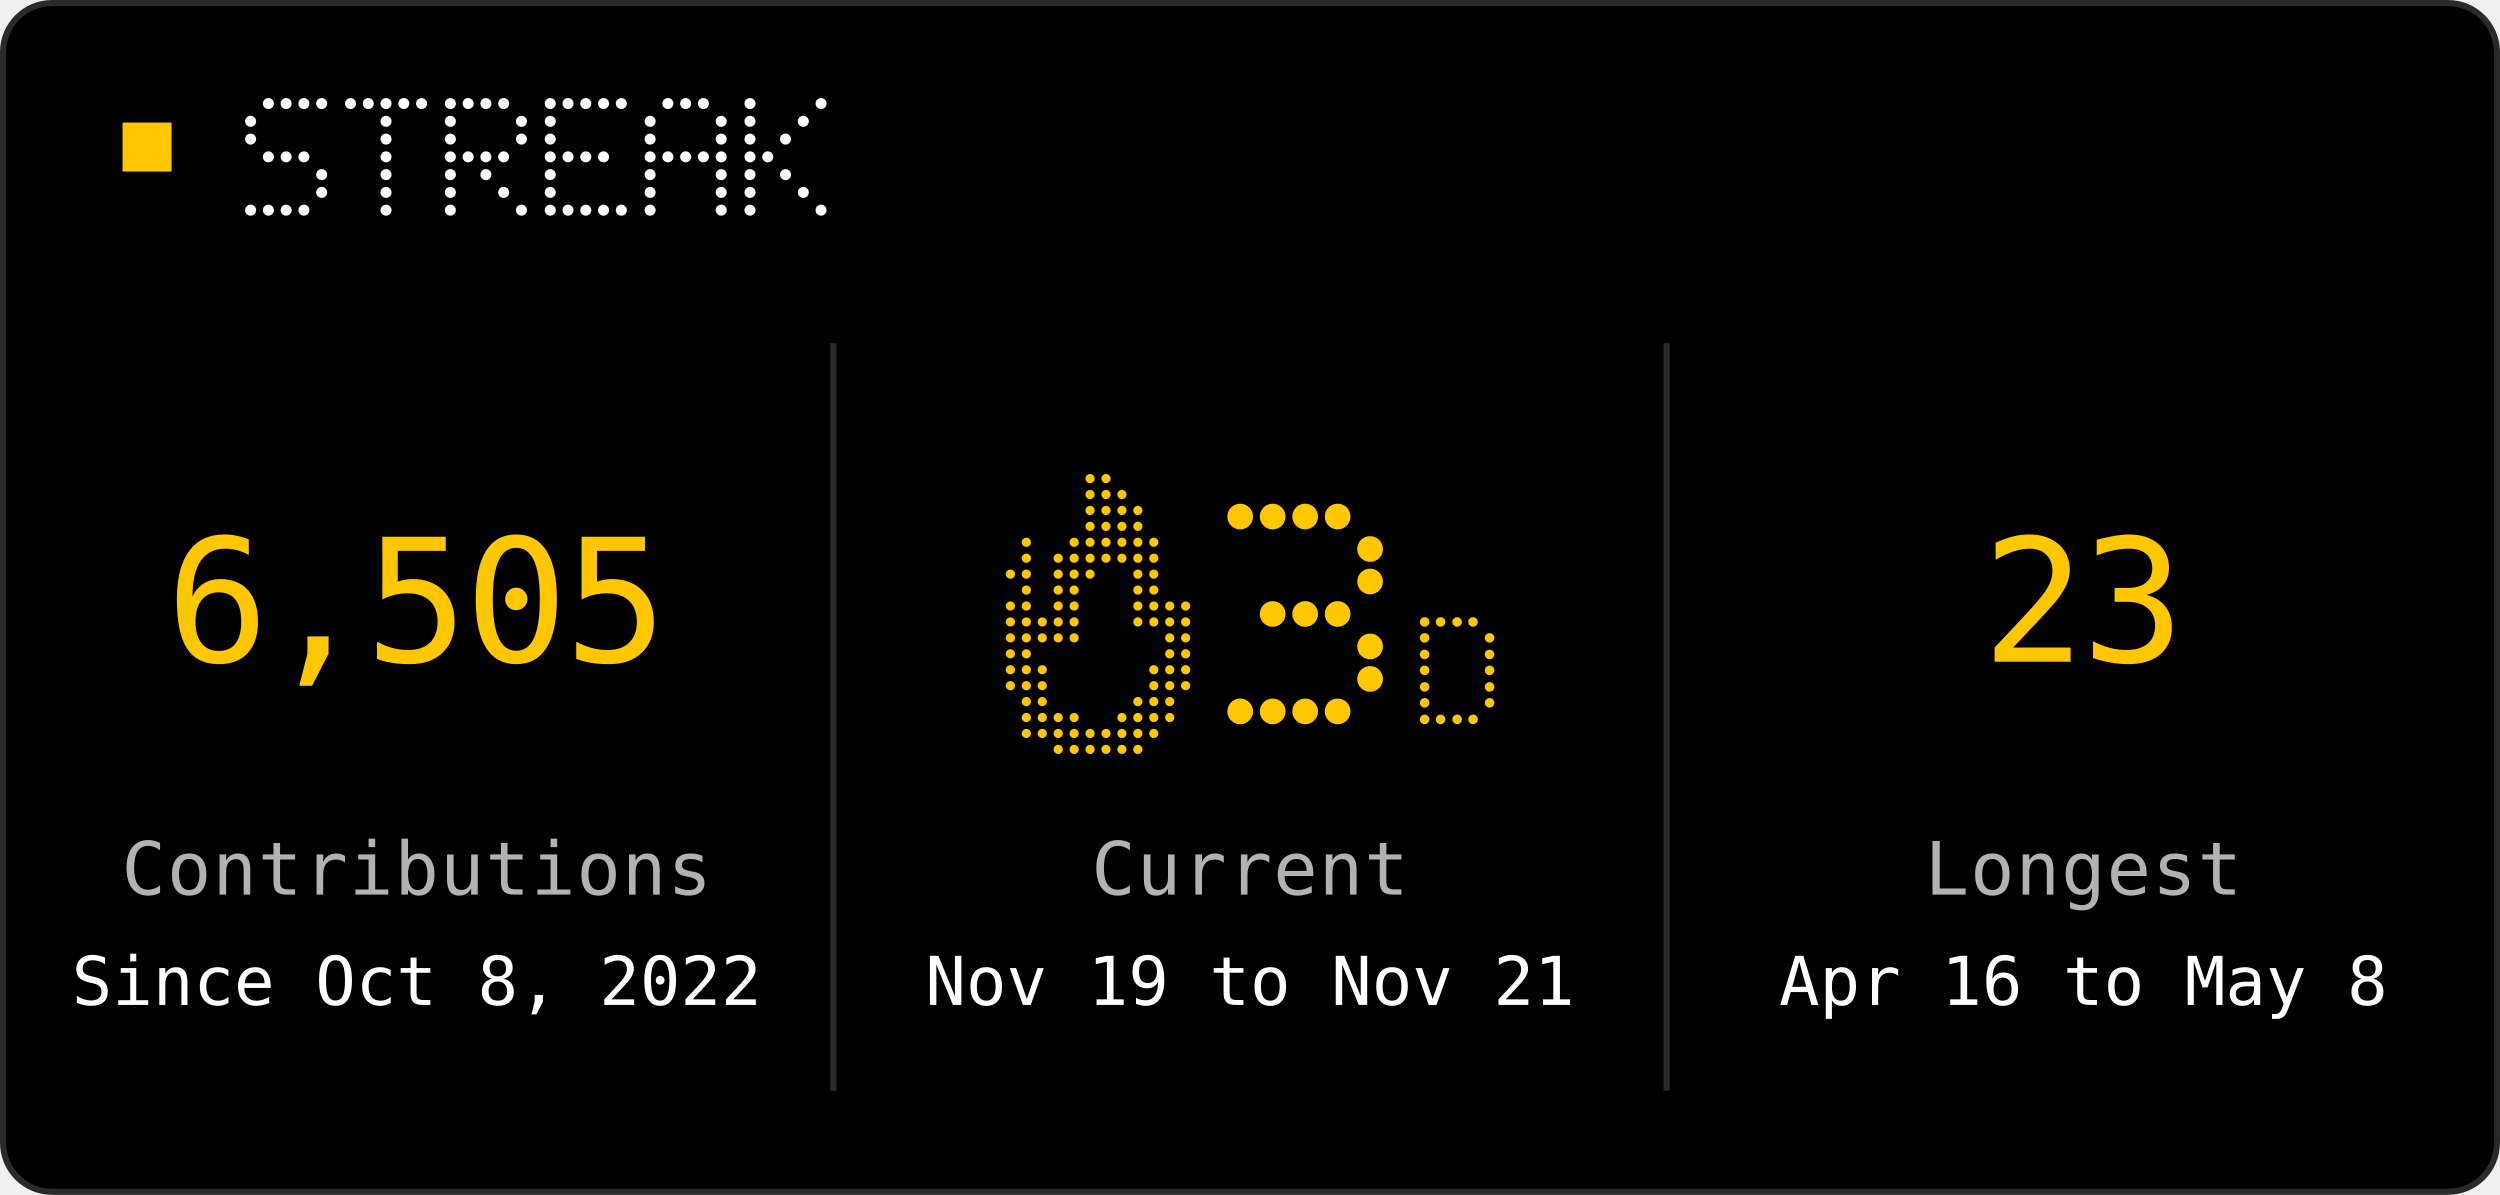
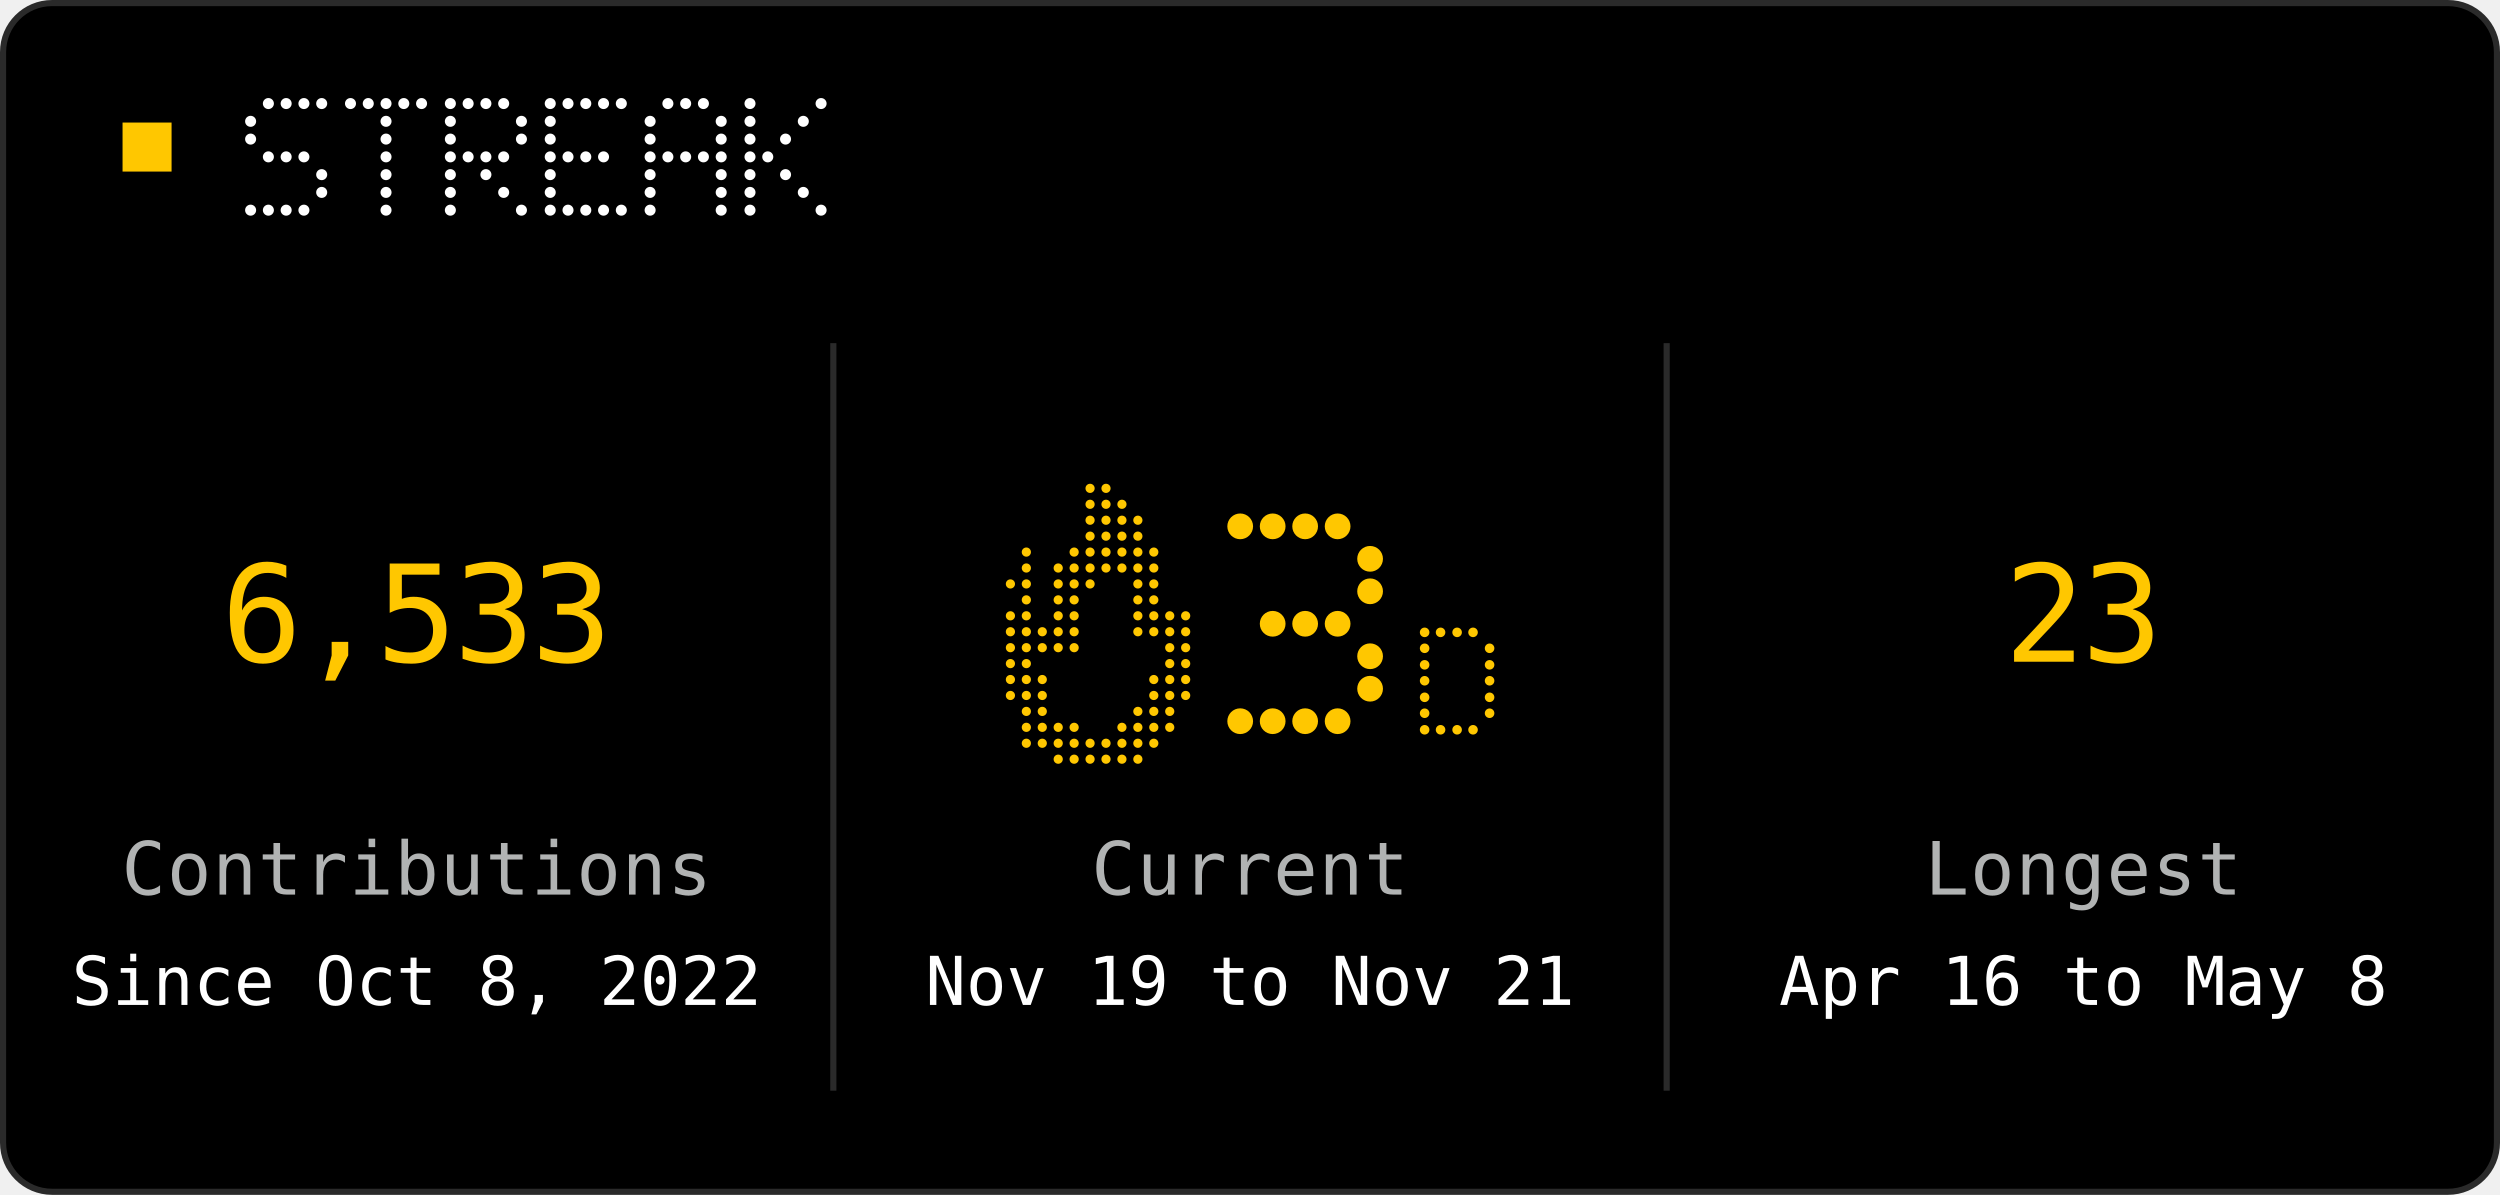
<svg xmlns="http://www.w3.org/2000/svg" width="408" height="195" viewBox="0 0 408 195" role="img">
  <rect x="0.5" y="0.5" width="407" height="194" rx="8" fill="#000000" stroke="#2A2A2A" />
  <rect x="20" y="20" width="8" height="8" fill="#FFC700" />
  <circle cx="43.8" cy="16.9" r="0.90" fill="#FFFFFF" />
  <circle cx="46.7" cy="16.9" r="0.90" fill="#FFFFFF" />
  <circle cx="49.6" cy="16.9" r="0.90" fill="#FFFFFF" />
  <circle cx="52.5" cy="16.9" r="0.90" fill="#FFFFFF" />
  <circle cx="40.9" cy="19.8" r="0.90" fill="#FFFFFF" />
  <circle cx="40.9" cy="22.7" r="0.90" fill="#FFFFFF" />
  <circle cx="43.8" cy="25.6" r="0.90" fill="#FFFFFF" />
  <circle cx="46.7" cy="25.6" r="0.90" fill="#FFFFFF" />
  <circle cx="49.6" cy="25.6" r="0.90" fill="#FFFFFF" />
  <circle cx="52.5" cy="28.5" r="0.90" fill="#FFFFFF" />
  <circle cx="52.5" cy="31.4" r="0.90" fill="#FFFFFF" />
  <circle cx="40.9" cy="34.3" r="0.90" fill="#FFFFFF" />
  <circle cx="43.8" cy="34.3" r="0.90" fill="#FFFFFF" />
  <circle cx="46.7" cy="34.3" r="0.90" fill="#FFFFFF" />
  <circle cx="49.6" cy="34.3" r="0.90" fill="#FFFFFF" />
  <circle cx="57.2" cy="16.9" r="0.90" fill="#FFFFFF" />
  <circle cx="60.1" cy="16.9" r="0.90" fill="#FFFFFF" />
  <circle cx="63.0" cy="16.9" r="0.90" fill="#FFFFFF" />
  <circle cx="65.9" cy="16.9" r="0.90" fill="#FFFFFF" />
  <circle cx="68.8" cy="16.9" r="0.90" fill="#FFFFFF" />
  <circle cx="63.0" cy="19.8" r="0.90" fill="#FFFFFF" />
  <circle cx="63.0" cy="22.7" r="0.90" fill="#FFFFFF" />
  <circle cx="63.0" cy="25.6" r="0.90" fill="#FFFFFF" />
  <circle cx="63.0" cy="28.5" r="0.90" fill="#FFFFFF" />
  <circle cx="63.0" cy="31.4" r="0.90" fill="#FFFFFF" />
  <circle cx="63.0" cy="34.3" r="0.90" fill="#FFFFFF" />
  <circle cx="73.5" cy="16.9" r="0.90" fill="#FFFFFF" />
  <circle cx="76.4" cy="16.9" r="0.90" fill="#FFFFFF" />
  <circle cx="79.3" cy="16.9" r="0.90" fill="#FFFFFF" />
  <circle cx="82.2" cy="16.9" r="0.90" fill="#FFFFFF" />
  <circle cx="73.5" cy="19.8" r="0.90" fill="#FFFFFF" />
  <circle cx="85.1" cy="19.8" r="0.90" fill="#FFFFFF" />
  <circle cx="73.5" cy="22.7" r="0.90" fill="#FFFFFF" />
  <circle cx="85.1" cy="22.7" r="0.90" fill="#FFFFFF" />
  <circle cx="73.5" cy="25.6" r="0.90" fill="#FFFFFF" />
  <circle cx="76.4" cy="25.6" r="0.90" fill="#FFFFFF" />
  <circle cx="79.3" cy="25.6" r="0.90" fill="#FFFFFF" />
  <circle cx="82.2" cy="25.6" r="0.90" fill="#FFFFFF" />
  <circle cx="73.5" cy="28.5" r="0.90" fill="#FFFFFF" />
  <circle cx="79.3" cy="28.5" r="0.90" fill="#FFFFFF" />
  <circle cx="73.5" cy="31.4" r="0.90" fill="#FFFFFF" />
  <circle cx="82.2" cy="31.4" r="0.90" fill="#FFFFFF" />
  <circle cx="73.5" cy="34.3" r="0.90" fill="#FFFFFF" />
  <circle cx="85.1" cy="34.3" r="0.90" fill="#FFFFFF" />
  <circle cx="89.8" cy="16.9" r="0.90" fill="#FFFFFF" />
  <circle cx="92.7" cy="16.9" r="0.90" fill="#FFFFFF" />
  <circle cx="95.6" cy="16.9" r="0.90" fill="#FFFFFF" />
  <circle cx="98.5" cy="16.9" r="0.90" fill="#FFFFFF" />
  <circle cx="101.4" cy="16.9" r="0.90" fill="#FFFFFF" />
  <circle cx="89.8" cy="19.8" r="0.90" fill="#FFFFFF" />
  <circle cx="89.8" cy="22.7" r="0.90" fill="#FFFFFF" />
  <circle cx="89.8" cy="25.6" r="0.90" fill="#FFFFFF" />
  <circle cx="92.7" cy="25.6" r="0.90" fill="#FFFFFF" />
  <circle cx="95.6" cy="25.6" r="0.90" fill="#FFFFFF" />
  <circle cx="98.5" cy="25.6" r="0.90" fill="#FFFFFF" />
  <circle cx="89.8" cy="28.5" r="0.90" fill="#FFFFFF" />
  <circle cx="89.8" cy="31.4" r="0.90" fill="#FFFFFF" />
  <circle cx="89.8" cy="34.3" r="0.90" fill="#FFFFFF" />
  <circle cx="92.7" cy="34.3" r="0.90" fill="#FFFFFF" />
  <circle cx="95.6" cy="34.3" r="0.90" fill="#FFFFFF" />
  <circle cx="98.5" cy="34.3" r="0.90" fill="#FFFFFF" />
  <circle cx="101.4" cy="34.3" r="0.90" fill="#FFFFFF" />
  <circle cx="109.0" cy="16.9" r="0.90" fill="#FFFFFF" />
  <circle cx="111.9" cy="16.9" r="0.90" fill="#FFFFFF" />
  <circle cx="114.8" cy="16.9" r="0.90" fill="#FFFFFF" />
  <circle cx="106.1" cy="19.8" r="0.90" fill="#FFFFFF" />
  <circle cx="117.7" cy="19.8" r="0.90" fill="#FFFFFF" />
  <circle cx="106.1" cy="22.7" r="0.90" fill="#FFFFFF" />
  <circle cx="117.7" cy="22.7" r="0.90" fill="#FFFFFF" />
  <circle cx="106.1" cy="25.6" r="0.90" fill="#FFFFFF" />
  <circle cx="109.0" cy="25.6" r="0.90" fill="#FFFFFF" />
  <circle cx="111.9" cy="25.6" r="0.90" fill="#FFFFFF" />
  <circle cx="114.8" cy="25.6" r="0.90" fill="#FFFFFF" />
  <circle cx="117.7" cy="25.6" r="0.90" fill="#FFFFFF" />
  <circle cx="106.1" cy="28.5" r="0.90" fill="#FFFFFF" />
  <circle cx="117.7" cy="28.5" r="0.90" fill="#FFFFFF" />
  <circle cx="106.1" cy="31.4" r="0.90" fill="#FFFFFF" />
  <circle cx="117.7" cy="31.4" r="0.90" fill="#FFFFFF" />
  <circle cx="106.1" cy="34.3" r="0.90" fill="#FFFFFF" />
  <circle cx="117.7" cy="34.3" r="0.90" fill="#FFFFFF" />
  <circle cx="122.4" cy="16.9" r="0.90" fill="#FFFFFF" />
  <circle cx="134.0" cy="16.9" r="0.90" fill="#FFFFFF" />
  <circle cx="122.4" cy="19.8" r="0.90" fill="#FFFFFF" />
  <circle cx="131.1" cy="19.8" r="0.90" fill="#FFFFFF" />
  <circle cx="122.4" cy="22.7" r="0.90" fill="#FFFFFF" />
  <circle cx="128.2" cy="22.7" r="0.90" fill="#FFFFFF" />
  <circle cx="122.4" cy="25.6" r="0.90" fill="#FFFFFF" />
  <circle cx="125.3" cy="25.6" r="0.90" fill="#FFFFFF" />
  <circle cx="122.4" cy="28.5" r="0.90" fill="#FFFFFF" />
  <circle cx="128.2" cy="28.5" r="0.90" fill="#FFFFFF" />
  <circle cx="122.4" cy="31.4" r="0.90" fill="#FFFFFF" />
  <circle cx="131.1" cy="31.4" r="0.90" fill="#FFFFFF" />
  <circle cx="122.4" cy="34.3" r="0.90" fill="#FFFFFF" />
  <circle cx="134.0" cy="34.3" r="0.90" fill="#FFFFFF" />
  <line x1="136.0" y1="56" x2="136.0" y2="178" stroke="#2A2A2A" />
  <line x1="272.0" y1="56" x2="272.0" y2="178" stroke="#2A2A2A" />
-   <text x="68.0" y="108" fill="#FFC700" text-anchor="middle" font-family="ui-monospace, Geist Mono, monospace" font-size="28" letter-spacing="-0.6" dominant-baseline="auto">6,505</text>
+   <text x="68.0" y="108" fill="#FFC700" text-anchor="middle" font-family="ui-monospace, Geist Mono, monospace" font-size="22" letter-spacing="-0.6" dominant-baseline="auto">6,533</text>
  <text x="68.0" y="146" fill="#B1B3B3" text-anchor="middle" font-family="ui-monospace, Geist Mono, monospace" font-size="12" letter-spacing="0.2" dominant-baseline="auto">Contributions</text>
  <text x="68.0" y="164" fill="#FFFFFF" text-anchor="middle" font-family="ui-monospace, Geist Mono, monospace" font-size="11" letter-spacing="0" dominant-baseline="auto">Since Oct 8, 2022</text>
-   <circle cx="177.9" cy="78.1" r="0.75" fill="#FFC700" />
-   <circle cx="180.5" cy="78.1" r="0.75" fill="#FFC700" />
-   <circle cx="177.9" cy="80.7" r="0.75" fill="#FFC700" />
-   <circle cx="180.5" cy="80.7" r="0.75" fill="#FFC700" />
-   <circle cx="183.1" cy="80.7" r="0.75" fill="#FFC700" />
-   <circle cx="177.9" cy="83.3" r="0.75" fill="#FFC700" />
-   <circle cx="180.5" cy="83.3" r="0.75" fill="#FFC700" />
-   <circle cx="183.1" cy="83.3" r="0.75" fill="#FFC700" />
-   <circle cx="185.7" cy="83.3" r="0.75" fill="#FFC700" />
-   <circle cx="177.9" cy="85.9" r="0.75" fill="#FFC700" />
-   <circle cx="180.5" cy="85.9" r="0.75" fill="#FFC700" />
-   <circle cx="183.1" cy="85.9" r="0.75" fill="#FFC700" />
-   <circle cx="185.7" cy="85.9" r="0.75" fill="#FFC700" />
-   <circle cx="167.5" cy="88.5" r="0.75" fill="#FFC700" />
-   <circle cx="175.3" cy="88.5" r="0.75" fill="#FFC700" />
-   <circle cx="177.9" cy="88.5" r="0.75" fill="#FFC700" />
-   <circle cx="180.5" cy="88.5" r="0.75" fill="#FFC700" />
-   <circle cx="183.1" cy="88.5" r="0.75" fill="#FFC700" />
-   <circle cx="185.7" cy="88.5" r="0.75" fill="#FFC700" />
-   <circle cx="188.3" cy="88.5" r="0.75" fill="#FFC700" />
-   <circle cx="167.5" cy="91.1" r="0.75" fill="#FFC700" />
-   <circle cx="172.7" cy="91.1" r="0.75" fill="#FFC700" />
-   <circle cx="175.3" cy="91.1" r="0.75" fill="#FFC700" />
-   <circle cx="177.9" cy="91.1" r="0.75" fill="#FFC700" />
-   <circle cx="180.5" cy="91.1" r="0.75" fill="#FFC700" />
-   <circle cx="183.1" cy="91.1" r="0.75" fill="#FFC700" />
-   <circle cx="185.7" cy="91.1" r="0.75" fill="#FFC700" />
-   <circle cx="188.3" cy="91.1" r="0.75" fill="#FFC700" />
-   <circle cx="164.9" cy="93.7" r="0.75" fill="#FFC700" />
-   <circle cx="167.5" cy="93.7" r="0.75" fill="#FFC700" />
-   <circle cx="172.7" cy="93.7" r="0.75" fill="#FFC700" />
-   <circle cx="175.3" cy="93.7" r="0.75" fill="#FFC700" />
-   <circle cx="177.9" cy="93.7" r="0.75" fill="#FFC700" />
-   <circle cx="185.7" cy="93.7" r="0.75" fill="#FFC700" />
-   <circle cx="188.3" cy="93.7" r="0.75" fill="#FFC700" />
-   <circle cx="167.5" cy="96.3" r="0.75" fill="#FFC700" />
-   <circle cx="172.7" cy="96.3" r="0.75" fill="#FFC700" />
-   <circle cx="175.3" cy="96.3" r="0.75" fill="#FFC700" />
-   <circle cx="185.7" cy="96.3" r="0.75" fill="#FFC700" />
-   <circle cx="188.3" cy="96.3" r="0.75" fill="#FFC700" />
-   <circle cx="164.9" cy="98.9" r="0.75" fill="#FFC700" />
-   <circle cx="167.5" cy="98.9" r="0.75" fill="#FFC700" />
-   <circle cx="172.7" cy="98.9" r="0.75" fill="#FFC700" />
-   <circle cx="175.3" cy="98.9" r="0.75" fill="#FFC700" />
-   <circle cx="185.7" cy="98.9" r="0.75" fill="#FFC700" />
-   <circle cx="188.3" cy="98.9" r="0.75" fill="#FFC700" />
-   <circle cx="190.9" cy="98.9" r="0.75" fill="#FFC700" />
-   <circle cx="193.5" cy="98.9" r="0.75" fill="#FFC700" />
-   <circle cx="164.9" cy="101.5" r="0.75" fill="#FFC700" />
-   <circle cx="167.5" cy="101.5" r="0.75" fill="#FFC700" />
-   <circle cx="170.1" cy="101.5" r="0.75" fill="#FFC700" />
-   <circle cx="172.7" cy="101.5" r="0.75" fill="#FFC700" />
-   <circle cx="175.3" cy="101.5" r="0.75" fill="#FFC700" />
-   <circle cx="185.7" cy="101.5" r="0.75" fill="#FFC700" />
-   <circle cx="188.3" cy="101.5" r="0.75" fill="#FFC700" />
-   <circle cx="190.9" cy="101.5" r="0.75" fill="#FFC700" />
-   <circle cx="193.5" cy="101.5" r="0.75" fill="#FFC700" />
-   <circle cx="164.9" cy="104.1" r="0.75" fill="#FFC700" />
-   <circle cx="167.5" cy="104.1" r="0.75" fill="#FFC700" />
-   <circle cx="170.1" cy="104.1" r="0.75" fill="#FFC700" />
-   <circle cx="172.7" cy="104.1" r="0.75" fill="#FFC700" />
-   <circle cx="175.3" cy="104.1" r="0.75" fill="#FFC700" />
-   <circle cx="190.9" cy="104.1" r="0.75" fill="#FFC700" />
-   <circle cx="193.5" cy="104.1" r="0.75" fill="#FFC700" />
-   <circle cx="164.9" cy="106.7" r="0.75" fill="#FFC700" />
-   <circle cx="167.5" cy="106.7" r="0.75" fill="#FFC700" />
-   <circle cx="190.9" cy="106.7" r="0.75" fill="#FFC700" />
-   <circle cx="193.5" cy="106.7" r="0.75" fill="#FFC700" />
-   <circle cx="164.9" cy="109.3" r="0.75" fill="#FFC700" />
-   <circle cx="167.5" cy="109.3" r="0.75" fill="#FFC700" />
-   <circle cx="170.1" cy="109.3" r="0.75" fill="#FFC700" />
-   <circle cx="188.3" cy="109.3" r="0.75" fill="#FFC700" />
-   <circle cx="190.9" cy="109.3" r="0.75" fill="#FFC700" />
-   <circle cx="193.5" cy="109.3" r="0.75" fill="#FFC700" />
-   <circle cx="164.9" cy="111.9" r="0.75" fill="#FFC700" />
-   <circle cx="167.5" cy="111.9" r="0.75" fill="#FFC700" />
-   <circle cx="170.1" cy="111.9" r="0.75" fill="#FFC700" />
-   <circle cx="188.3" cy="111.9" r="0.75" fill="#FFC700" />
-   <circle cx="190.9" cy="111.9" r="0.75" fill="#FFC700" />
-   <circle cx="193.5" cy="111.9" r="0.75" fill="#FFC700" />
-   <circle cx="167.5" cy="114.5" r="0.75" fill="#FFC700" />
-   <circle cx="170.1" cy="114.5" r="0.75" fill="#FFC700" />
-   <circle cx="185.7" cy="114.5" r="0.75" fill="#FFC700" />
-   <circle cx="188.3" cy="114.5" r="0.75" fill="#FFC700" />
-   <circle cx="190.9" cy="114.5" r="0.75" fill="#FFC700" />
-   <circle cx="167.5" cy="117.1" r="0.75" fill="#FFC700" />
-   <circle cx="170.1" cy="117.1" r="0.75" fill="#FFC700" />
-   <circle cx="172.7" cy="117.1" r="0.75" fill="#FFC700" />
-   <circle cx="175.3" cy="117.1" r="0.75" fill="#FFC700" />
-   <circle cx="183.1" cy="117.1" r="0.75" fill="#FFC700" />
-   <circle cx="185.7" cy="117.1" r="0.75" fill="#FFC700" />
-   <circle cx="188.3" cy="117.1" r="0.75" fill="#FFC700" />
-   <circle cx="190.9" cy="117.1" r="0.75" fill="#FFC700" />
-   <circle cx="167.5" cy="119.7" r="0.75" fill="#FFC700" />
-   <circle cx="170.1" cy="119.7" r="0.75" fill="#FFC700" />
-   <circle cx="172.7" cy="119.7" r="0.75" fill="#FFC700" />
-   <circle cx="175.3" cy="119.7" r="0.75" fill="#FFC700" />
-   <circle cx="177.9" cy="119.7" r="0.75" fill="#FFC700" />
-   <circle cx="180.5" cy="119.7" r="0.75" fill="#FFC700" />
-   <circle cx="183.1" cy="119.7" r="0.75" fill="#FFC700" />
-   <circle cx="185.7" cy="119.7" r="0.75" fill="#FFC700" />
-   <circle cx="188.3" cy="119.7" r="0.75" fill="#FFC700" />
-   <circle cx="172.7" cy="122.3" r="0.75" fill="#FFC700" />
-   <circle cx="175.3" cy="122.3" r="0.75" fill="#FFC700" />
-   <circle cx="177.9" cy="122.3" r="0.75" fill="#FFC700" />
-   <circle cx="180.5" cy="122.3" r="0.75" fill="#FFC700" />
-   <circle cx="183.1" cy="122.3" r="0.75" fill="#FFC700" />
-   <circle cx="185.7" cy="122.3" r="0.75" fill="#FFC700" />
-   <circle cx="202.4" cy="84.3" r="2.10" fill="#FFC700" />
-   <circle cx="207.7" cy="84.3" r="2.10" fill="#FFC700" />
-   <circle cx="213.0" cy="84.3" r="2.10" fill="#FFC700" />
-   <circle cx="218.3" cy="84.3" r="2.10" fill="#FFC700" />
-   <circle cx="223.6" cy="89.6" r="2.10" fill="#FFC700" />
-   <circle cx="223.6" cy="94.9" r="2.10" fill="#FFC700" />
-   <circle cx="207.7" cy="100.2" r="2.10" fill="#FFC700" />
-   <circle cx="213.0" cy="100.2" r="2.10" fill="#FFC700" />
-   <circle cx="218.3" cy="100.2" r="2.10" fill="#FFC700" />
-   <circle cx="223.6" cy="105.5" r="2.10" fill="#FFC700" />
-   <circle cx="223.6" cy="110.8" r="2.10" fill="#FFC700" />
-   <circle cx="202.4" cy="116.1" r="2.10" fill="#FFC700" />
-   <circle cx="207.7" cy="116.1" r="2.10" fill="#FFC700" />
-   <circle cx="213.0" cy="116.1" r="2.10" fill="#FFC700" />
-   <circle cx="218.3" cy="116.1" r="2.10" fill="#FFC700" />
-   <circle cx="232.5" cy="101.5" r="0.78" fill="#FFC700" />
-   <circle cx="235.1" cy="101.5" r="0.78" fill="#FFC700" />
-   <circle cx="237.8" cy="101.5" r="0.78" fill="#FFC700" />
-   <circle cx="240.4" cy="101.5" r="0.78" fill="#FFC700" />
-   <circle cx="232.5" cy="104.1" r="0.78" fill="#FFC700" />
-   <circle cx="243.1" cy="104.1" r="0.78" fill="#FFC700" />
-   <circle cx="232.5" cy="106.8" r="0.78" fill="#FFC700" />
-   <circle cx="243.1" cy="106.8" r="0.78" fill="#FFC700" />
-   <circle cx="232.5" cy="109.4" r="0.78" fill="#FFC700" />
-   <circle cx="243.1" cy="109.4" r="0.78" fill="#FFC700" />
-   <circle cx="232.5" cy="112.1" r="0.78" fill="#FFC700" />
-   <circle cx="243.1" cy="112.1" r="0.78" fill="#FFC700" />
-   <circle cx="232.5" cy="114.7" r="0.78" fill="#FFC700" />
-   <circle cx="243.1" cy="114.7" r="0.78" fill="#FFC700" />
-   <circle cx="232.5" cy="117.4" r="0.78" fill="#FFC700" />
-   <circle cx="235.1" cy="117.4" r="0.78" fill="#FFC700" />
-   <circle cx="237.8" cy="117.4" r="0.78" fill="#FFC700" />
-   <circle cx="240.4" cy="117.4" r="0.78" fill="#FFC700" />
+   <circle cx="177.9" cy="79.7" r="0.75" fill="#FFC700" />
+   <circle cx="180.5" cy="79.7" r="0.75" fill="#FFC700" />
+   <circle cx="177.9" cy="82.3" r="0.75" fill="#FFC700" />
+   <circle cx="180.5" cy="82.3" r="0.75" fill="#FFC700" />
+   <circle cx="183.1" cy="82.3" r="0.75" fill="#FFC700" />
+   <circle cx="177.9" cy="84.9" r="0.75" fill="#FFC700" />
+   <circle cx="180.5" cy="84.9" r="0.75" fill="#FFC700" />
+   <circle cx="183.1" cy="84.9" r="0.75" fill="#FFC700" />
+   <circle cx="185.7" cy="84.9" r="0.75" fill="#FFC700" />
+   <circle cx="177.9" cy="87.5" r="0.75" fill="#FFC700" />
+   <circle cx="180.5" cy="87.5" r="0.75" fill="#FFC700" />
+   <circle cx="183.1" cy="87.5" r="0.75" fill="#FFC700" />
+   <circle cx="185.7" cy="87.5" r="0.75" fill="#FFC700" />
+   <circle cx="167.5" cy="90.1" r="0.75" fill="#FFC700" />
+   <circle cx="175.3" cy="90.1" r="0.75" fill="#FFC700" />
+   <circle cx="177.9" cy="90.1" r="0.75" fill="#FFC700" />
+   <circle cx="180.5" cy="90.1" r="0.75" fill="#FFC700" />
+   <circle cx="183.1" cy="90.1" r="0.75" fill="#FFC700" />
+   <circle cx="185.7" cy="90.1" r="0.75" fill="#FFC700" />
+   <circle cx="188.3" cy="90.1" r="0.75" fill="#FFC700" />
+   <circle cx="167.5" cy="92.7" r="0.75" fill="#FFC700" />
+   <circle cx="172.7" cy="92.7" r="0.75" fill="#FFC700" />
+   <circle cx="175.3" cy="92.7" r="0.75" fill="#FFC700" />
+   <circle cx="177.9" cy="92.7" r="0.75" fill="#FFC700" />
+   <circle cx="180.5" cy="92.7" r="0.75" fill="#FFC700" />
+   <circle cx="183.1" cy="92.7" r="0.75" fill="#FFC700" />
+   <circle cx="185.7" cy="92.7" r="0.75" fill="#FFC700" />
+   <circle cx="188.3" cy="92.7" r="0.75" fill="#FFC700" />
+   <circle cx="164.9" cy="95.3" r="0.75" fill="#FFC700" />
+   <circle cx="167.5" cy="95.3" r="0.75" fill="#FFC700" />
+   <circle cx="172.7" cy="95.3" r="0.75" fill="#FFC700" />
+   <circle cx="175.3" cy="95.3" r="0.75" fill="#FFC700" />
+   <circle cx="177.9" cy="95.3" r="0.75" fill="#FFC700" />
+   <circle cx="185.7" cy="95.3" r="0.75" fill="#FFC700" />
+   <circle cx="188.3" cy="95.3" r="0.75" fill="#FFC700" />
+   <circle cx="167.5" cy="97.9" r="0.75" fill="#FFC700" />
+   <circle cx="172.7" cy="97.9" r="0.75" fill="#FFC700" />
+   <circle cx="175.3" cy="97.9" r="0.75" fill="#FFC700" />
+   <circle cx="185.7" cy="97.9" r="0.75" fill="#FFC700" />
+   <circle cx="188.3" cy="97.9" r="0.75" fill="#FFC700" />
+   <circle cx="164.9" cy="100.5" r="0.75" fill="#FFC700" />
+   <circle cx="167.5" cy="100.5" r="0.75" fill="#FFC700" />
+   <circle cx="172.7" cy="100.5" r="0.75" fill="#FFC700" />
+   <circle cx="175.3" cy="100.5" r="0.75" fill="#FFC700" />
+   <circle cx="185.7" cy="100.5" r="0.75" fill="#FFC700" />
+   <circle cx="188.3" cy="100.5" r="0.75" fill="#FFC700" />
+   <circle cx="190.9" cy="100.5" r="0.75" fill="#FFC700" />
+   <circle cx="193.5" cy="100.5" r="0.75" fill="#FFC700" />
+   <circle cx="164.9" cy="103.1" r="0.75" fill="#FFC700" />
+   <circle cx="167.5" cy="103.1" r="0.75" fill="#FFC700" />
+   <circle cx="170.1" cy="103.1" r="0.75" fill="#FFC700" />
+   <circle cx="172.7" cy="103.1" r="0.75" fill="#FFC700" />
+   <circle cx="175.3" cy="103.1" r="0.75" fill="#FFC700" />
+   <circle cx="185.7" cy="103.1" r="0.75" fill="#FFC700" />
+   <circle cx="188.3" cy="103.1" r="0.75" fill="#FFC700" />
+   <circle cx="190.9" cy="103.1" r="0.75" fill="#FFC700" />
+   <circle cx="193.5" cy="103.1" r="0.75" fill="#FFC700" />
+   <circle cx="164.9" cy="105.7" r="0.75" fill="#FFC700" />
+   <circle cx="167.5" cy="105.7" r="0.75" fill="#FFC700" />
+   <circle cx="170.1" cy="105.7" r="0.75" fill="#FFC700" />
+   <circle cx="172.7" cy="105.7" r="0.75" fill="#FFC700" />
+   <circle cx="175.3" cy="105.7" r="0.75" fill="#FFC700" />
+   <circle cx="190.9" cy="105.7" r="0.75" fill="#FFC700" />
+   <circle cx="193.5" cy="105.7" r="0.75" fill="#FFC700" />
+   <circle cx="164.9" cy="108.3" r="0.75" fill="#FFC700" />
+   <circle cx="167.5" cy="108.3" r="0.75" fill="#FFC700" />
+   <circle cx="190.9" cy="108.3" r="0.75" fill="#FFC700" />
+   <circle cx="193.5" cy="108.3" r="0.75" fill="#FFC700" />
+   <circle cx="164.9" cy="110.9" r="0.75" fill="#FFC700" />
+   <circle cx="167.5" cy="110.9" r="0.75" fill="#FFC700" />
+   <circle cx="170.1" cy="110.9" r="0.75" fill="#FFC700" />
+   <circle cx="188.3" cy="110.9" r="0.75" fill="#FFC700" />
+   <circle cx="190.9" cy="110.9" r="0.75" fill="#FFC700" />
+   <circle cx="193.5" cy="110.9" r="0.75" fill="#FFC700" />
+   <circle cx="164.9" cy="113.5" r="0.75" fill="#FFC700" />
+   <circle cx="167.5" cy="113.5" r="0.75" fill="#FFC700" />
+   <circle cx="170.1" cy="113.5" r="0.75" fill="#FFC700" />
+   <circle cx="188.3" cy="113.5" r="0.75" fill="#FFC700" />
+   <circle cx="190.9" cy="113.5" r="0.75" fill="#FFC700" />
+   <circle cx="193.5" cy="113.5" r="0.75" fill="#FFC700" />
+   <circle cx="167.5" cy="116.1" r="0.75" fill="#FFC700" />
+   <circle cx="170.1" cy="116.1" r="0.75" fill="#FFC700" />
+   <circle cx="185.7" cy="116.1" r="0.75" fill="#FFC700" />
+   <circle cx="188.3" cy="116.1" r="0.75" fill="#FFC700" />
+   <circle cx="190.9" cy="116.1" r="0.75" fill="#FFC700" />
+   <circle cx="167.5" cy="118.7" r="0.75" fill="#FFC700" />
+   <circle cx="170.1" cy="118.7" r="0.75" fill="#FFC700" />
+   <circle cx="172.7" cy="118.7" r="0.75" fill="#FFC700" />
+   <circle cx="175.3" cy="118.7" r="0.75" fill="#FFC700" />
+   <circle cx="183.1" cy="118.7" r="0.75" fill="#FFC700" />
+   <circle cx="185.7" cy="118.7" r="0.75" fill="#FFC700" />
+   <circle cx="188.3" cy="118.7" r="0.75" fill="#FFC700" />
+   <circle cx="190.9" cy="118.7" r="0.75" fill="#FFC700" />
+   <circle cx="167.5" cy="121.3" r="0.75" fill="#FFC700" />
+   <circle cx="170.1" cy="121.3" r="0.75" fill="#FFC700" />
+   <circle cx="172.7" cy="121.3" r="0.75" fill="#FFC700" />
+   <circle cx="175.3" cy="121.3" r="0.75" fill="#FFC700" />
+   <circle cx="177.9" cy="121.3" r="0.75" fill="#FFC700" />
+   <circle cx="180.5" cy="121.3" r="0.75" fill="#FFC700" />
+   <circle cx="183.1" cy="121.3" r="0.75" fill="#FFC700" />
+   <circle cx="185.7" cy="121.3" r="0.75" fill="#FFC700" />
+   <circle cx="188.3" cy="121.3" r="0.75" fill="#FFC700" />
+   <circle cx="172.7" cy="123.9" r="0.75" fill="#FFC700" />
+   <circle cx="175.3" cy="123.9" r="0.75" fill="#FFC700" />
+   <circle cx="177.9" cy="123.9" r="0.75" fill="#FFC700" />
+   <circle cx="180.5" cy="123.9" r="0.75" fill="#FFC700" />
+   <circle cx="183.1" cy="123.9" r="0.75" fill="#FFC700" />
+   <circle cx="185.7" cy="123.9" r="0.75" fill="#FFC700" />
+   <circle cx="202.4" cy="85.9" r="2.10" fill="#FFC700" />
+   <circle cx="207.7" cy="85.9" r="2.10" fill="#FFC700" />
+   <circle cx="213.0" cy="85.9" r="2.10" fill="#FFC700" />
+   <circle cx="218.3" cy="85.9" r="2.10" fill="#FFC700" />
+   <circle cx="223.6" cy="91.2" r="2.10" fill="#FFC700" />
+   <circle cx="223.6" cy="96.5" r="2.10" fill="#FFC700" />
+   <circle cx="207.7" cy="101.8" r="2.10" fill="#FFC700" />
+   <circle cx="213.0" cy="101.8" r="2.10" fill="#FFC700" />
+   <circle cx="218.3" cy="101.8" r="2.10" fill="#FFC700" />
+   <circle cx="223.6" cy="107.1" r="2.10" fill="#FFC700" />
+   <circle cx="223.6" cy="112.4" r="2.10" fill="#FFC700" />
+   <circle cx="202.4" cy="117.7" r="2.10" fill="#FFC700" />
+   <circle cx="207.7" cy="117.7" r="2.10" fill="#FFC700" />
+   <circle cx="213.0" cy="117.7" r="2.10" fill="#FFC700" />
+   <circle cx="218.3" cy="117.7" r="2.10" fill="#FFC700" />
+   <circle cx="232.5" cy="103.2" r="0.78" fill="#FFC700" />
+   <circle cx="235.1" cy="103.2" r="0.78" fill="#FFC700" />
+   <circle cx="237.8" cy="103.2" r="0.78" fill="#FFC700" />
+   <circle cx="240.4" cy="103.2" r="0.78" fill="#FFC700" />
+   <circle cx="232.5" cy="105.8" r="0.78" fill="#FFC700" />
+   <circle cx="243.1" cy="105.8" r="0.78" fill="#FFC700" />
+   <circle cx="232.5" cy="108.5" r="0.78" fill="#FFC700" />
+   <circle cx="243.1" cy="108.5" r="0.78" fill="#FFC700" />
+   <circle cx="232.5" cy="111.1" r="0.78" fill="#FFC700" />
+   <circle cx="243.1" cy="111.1" r="0.78" fill="#FFC700" />
+   <circle cx="232.5" cy="113.8" r="0.78" fill="#FFC700" />
+   <circle cx="243.1" cy="113.8" r="0.78" fill="#FFC700" />
+   <circle cx="232.5" cy="116.4" r="0.78" fill="#FFC700" />
+   <circle cx="243.1" cy="116.4" r="0.78" fill="#FFC700" />
+   <circle cx="232.5" cy="119.1" r="0.78" fill="#FFC700" />
+   <circle cx="235.1" cy="119.1" r="0.78" fill="#FFC700" />
+   <circle cx="237.8" cy="119.1" r="0.78" fill="#FFC700" />
+   <circle cx="240.4" cy="119.1" r="0.78" fill="#FFC700" />
  <text x="204.0" y="146" fill="#B1B3B3" text-anchor="middle" font-family="ui-monospace, Geist Mono, monospace" font-size="12" letter-spacing="0.2" dominant-baseline="auto">Current</text>
  <text x="204.0" y="164" fill="#FFFFFF" text-anchor="middle" font-family="ui-monospace, Geist Mono, monospace" font-size="11" letter-spacing="0" dominant-baseline="auto">Nov 19 to Nov 21</text>
-   <text x="340.0" y="108" fill="#FFC700" text-anchor="middle" font-family="ui-monospace, Geist Mono, monospace" font-size="28" letter-spacing="-0.6" dominant-baseline="auto">23</text>
+   <text x="340.0" y="108" fill="#FFC700" text-anchor="middle" font-family="ui-monospace, Geist Mono, monospace" font-size="22" letter-spacing="-0.6" dominant-baseline="auto">23</text>
  <text x="340.0" y="146" fill="#B1B3B3" text-anchor="middle" font-family="ui-monospace, Geist Mono, monospace" font-size="12" letter-spacing="0.2" dominant-baseline="auto">Longest</text>
  <text x="340.0" y="164" fill="#FFFFFF" text-anchor="middle" font-family="ui-monospace, Geist Mono, monospace" font-size="11" letter-spacing="0" dominant-baseline="auto">Apr 16 to May 8</text>
</svg>
